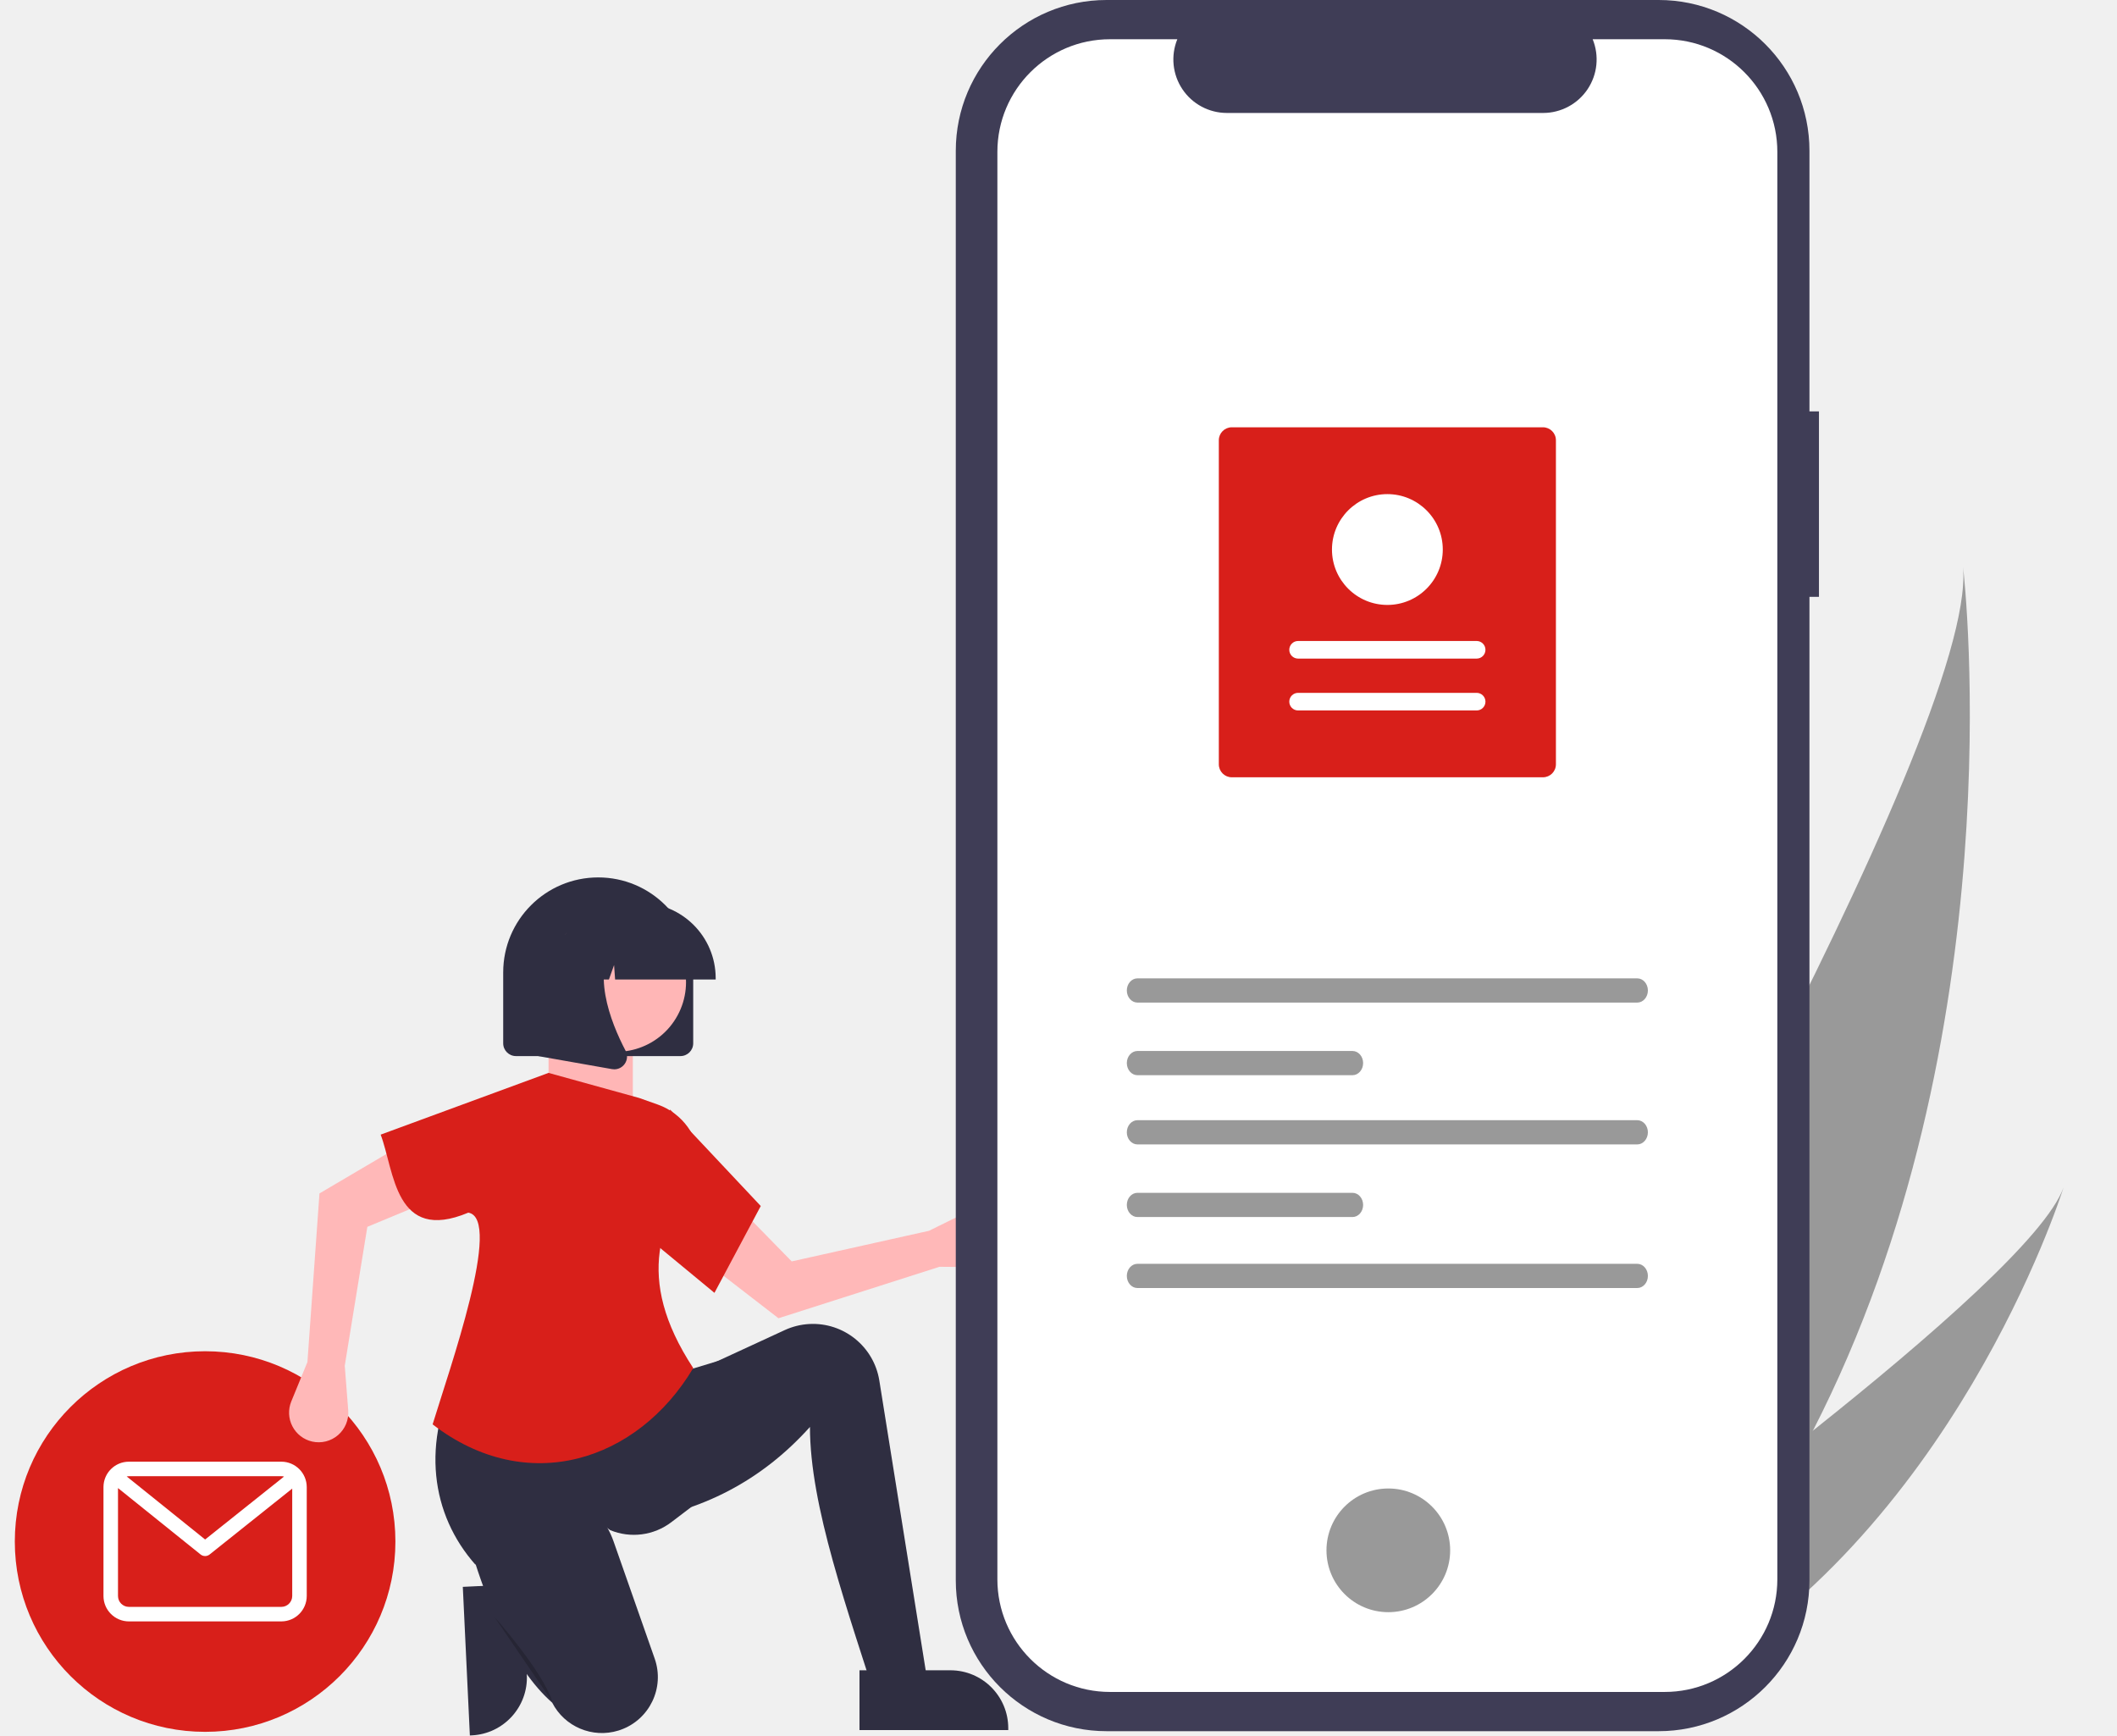
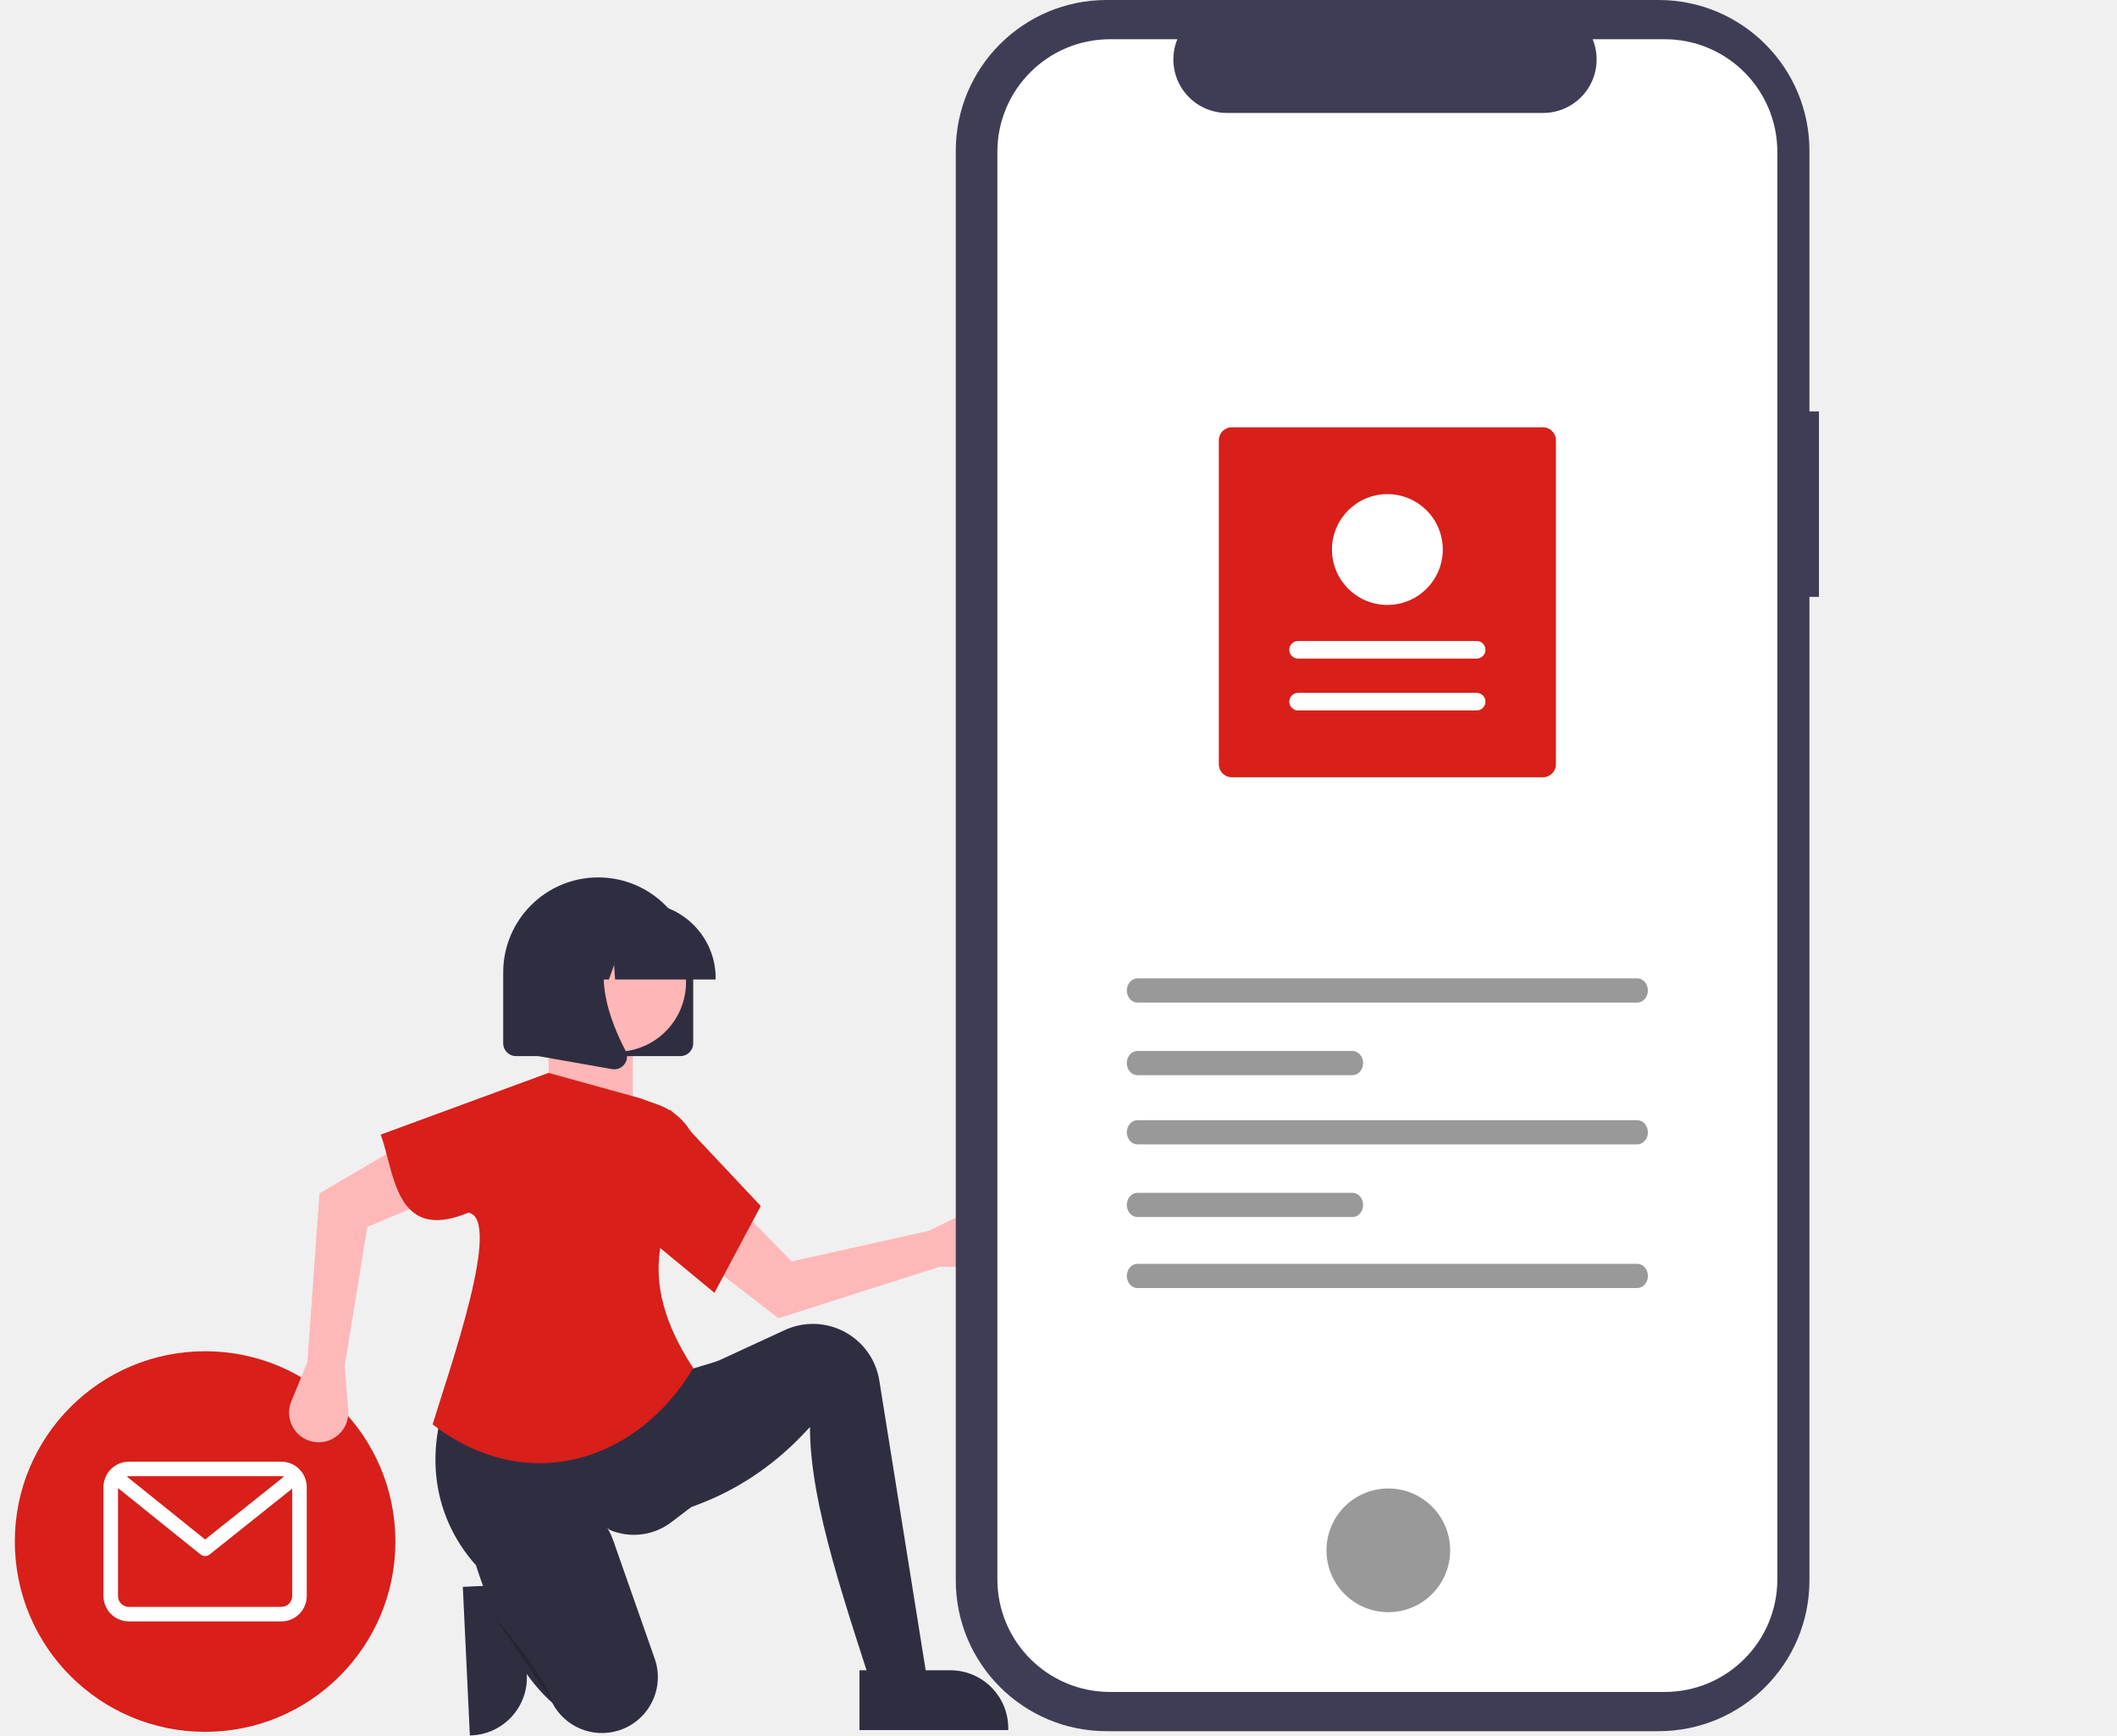
<svg xmlns="http://www.w3.org/2000/svg" data-name="Layer 1" width="890" height="729.787" viewBox="0 0 890 729.787" version="1.1" id="svg61">
  <defs id="defs65" />
  <rect style="fill:#ffb6b6;fill-opacity:1;fill-rule:evenodd;stroke-width:1.439" id="rect1139" width="35.446" height="28.925" x="230.603" y="438.259" />
  <path d="M374.677,751.016l1.81,38.157 0.0.002a24.345,24.345,0,0,1-23.164,25.469l-.79.037-2.964-62.474Z" transform="translate(-155 -85.10634)" fill="#2f2e41" id="path2" />
-   <path d="M917.171,686.534c-18.173,35.465-41.224,69.764-70.389,100.808-.648.701-1.302,1.384-1.962,2.079l-69.101-32.713c.423-.702.886-1.491,1.385-2.353,29.683-50.787,208.865-360.591,203.203-430.758C980.966,329.384,1002.205,520.765,917.171,686.534Z" transform="translate(-155 -85.10634)" fill="#e6e6e6" id="path4" style="fill:#999999;fill-opacity:1" />
-   <path d="M860.113,793.652c-.967.55-1.959,1.088-2.957,1.608l-51.838-24.541c.725-.514,1.569-1.122,2.539-1.806,15.881-11.403,63.105-45.613,109.314-82.38,49.658-39.511,98.152-81.964,105.354-102.228C1021.062,588.952,975.611,730.202,860.113,793.652Z" transform="translate(-155 -85.10634)" fill="#e6e6e6" id="path6" style="fill:#999999;fill-opacity:1" />
  <circle cx="86.23" cy="648.051" r="80" fill="#d81f1a" id="circle8" />
  <path d="M273.275,699.586H209.184a10.694,10.694,0,0,0-10.682,10.682v45.779a10.694,10.694,0,0,0,10.682,10.682h64.091A10.694,10.694,0,0,0,283.957,756.046v-45.779A10.694,10.694,0,0,0,273.275,699.586Zm0,6.104a4.559,4.559,0,0,1,1.134.148l-33.172,26.461-32.978-26.515a4.58,4.58,0,0,1,.925-.094Zm0,54.935H209.184a4.583,4.583,0,0,1-4.578-4.578V710.679l34.711,27.909a3.052,3.052,0,0,0,3.815.007l34.72-27.697v45.148A4.583,4.583,0,0,1,273.275,760.624Z" transform="translate(-155 -85.10634)" fill="#fff" id="path10" />
  <path d="M549.968,617.658l17.9.147a12.454,12.454,0,0,0,12.398-14.43h0a12.454,12.454,0,0,0-17.807-9.191L545.579,602.513l-57.737,12.876-24.735-25.289-14.208,23.401,33.378,25.788Z" transform="translate(-155 -85.10634)" fill="#ffb8b8" id="path12" />
  <path d="M546.613,802.596l-21.089,4.056c-14.405-45.408-30.013-88.411-30.012-121.67-20.386,22.689-45.667,35.669-75.436,39.746l3.245-50.29,24.334-12.978,37.243-17.189a28.281,28.281,0,0,1,10.365-2.564h0a28.281,28.281,0,0,1,29.412,23.773Z" transform="translate(-155 -85.10634)" fill="#2f2e41" id="path14" />
  <path d="M445.627,718.644l-8.406,6.388a26.031,26.031,0,0,1-25.662,3.345h0C387.484,710.331,370.38,715.655,354.878,742.894c-18.594-20.985-23.182-51.295-6.587-82.651L440.355,662.27l18.656-5.678Z" transform="translate(-155 -85.10634)" fill="#2f2e41" id="path16" />
  <path d="M414.967,812.623h0a23.507,23.507,0,0,1-27.82-11.721c-8.274-7.287-15.255-17.721-21.309-30.409a235.353,235.353,0,0,1-11.167-28.683c-4.19-12.94,2.816-27.077,15.855-30.948q.582-.173,1.177-.326c17.406-4.469,35.281,5.571,41.231,22.528l17.301,49.308a23.507,23.507,0,0,1-14.398,29.964Q415.404,812.488,414.967,812.623Z" transform="translate(-155 -85.10634)" fill="#2f2e41" id="path18" />
  <path d="M362.891,764.878s20.278,22.712,24.334,35.69" transform="translate(-155 -85.10634)" opacity="0.2" style="isolation:isolate" id="path20" />
  <path d="M284.244,657.693l-6.787,16.564a12.454,12.454,0,0,0,8.791,16.872h0a12.454,12.454,0,0,0,15.149-13.118l-1.462-18.767,9.496-58.388,32.669-13.57-16.448-21.885L289.309,586.811Z" transform="translate(-155 -85.10634)" fill="#ffb8b8" id="path22" />
  <path d="M446.438,660.242c-23.306,39.147-69.767,54.306-109.56,23.652,7-23,29.6-86.567,15-89-31,13-31.045-17.523-36.843-32.799l70.569-25.956,38.123,10.545,7.815,2.773a26.42,26.42,0,0,1,17.582,24.537C433.109,597.129,421.254,621.809,446.438,660.242Z" transform="translate(-155 -85.10634)" fill="#d81f1a" id="path24" />
  <path d="M455.361,628.608,427.377,605.491l9.328-53.94,38.123,40.557Z" transform="translate(-155 -85.10634)" fill="#d81f1a" id="path26" />
  <path id="bc7f4772-a479-43ba-84b6-0038831d0625-34" data-name="b82a9922-ead1-40af-af3b-f133b244cde7" d="M919.705,258.051h-4v-109.545a63.4,63.4,0,0,0-63.4-63.4h-232.087a63.4,63.4,0,0,0-63.4,63.4v600.974a63.4,63.4,0,0,0,63.4,63.4H852.303a63.4,63.4,0,0,0,63.4-63.4V336.027h4Z" transform="translate(-155 -85.10634)" fill="#3f3d56" />
  <path id="e7549b14-e146-4c1f-8b4f-7638ef62aaf0-35" data-name="b2a7827b-2d2c-407d-93be-35e4c67116bc" d="M854.862,101.599h-30.295a22.495,22.495,0,0,1-20.828,30.994h-132.959a22.495,22.495,0,0,1-20.827-30.991h-28.3a47.348,47.348,0,0,0-47.348,47.348v600.089a47.348,47.348,0,0,0,47.348,47.348H854.854a47.348,47.348,0,0,0,47.348-47.348v-0h0V148.947a47.348,47.348,0,0,0-47.348-47.348h.009Z" transform="translate(-155 -85.10634)" fill="#fff" />
  <circle id="f4a12a6a-3235-4aa9-87a4-fdfa38e5097e" data-name="e6b07811-3d0f-4972-ba4c-46b0c6566e33" cx="583.658" cy="651.746" r="26" fill="#e6e6e6" style="fill:#999999;fill-opacity:1" />
  <path d="M633.182,496.405c-2.458,0-4.458,2.283-4.458,5.088s2,5.088,4.458,5.088H843.325c2.458,0,4.458-2.283,4.458-5.088s-2-5.088-4.458-5.088Z" transform="translate(-155 -85.10634)" fill="#e6e6e6" id="path31" style="fill:#999999;fill-opacity:1" />
  <path d="M633.182,616.405c-2.458,0-4.458,2.283-4.458,5.088s2,5.088,4.458,5.088H843.325c2.458,0,4.458-2.283,4.458-5.088s-2-5.088-4.458-5.088Z" transform="translate(-155 -85.10634)" fill="#e6e6e6" id="path33" style="fill:#999999;fill-opacity:1" />
  <path d="M633.182,526.932c-2.458,0-4.458,2.283-4.458,5.088s2,5.088,4.458,5.088h90.425c2.458,0,4.458-2.283,4.458-5.088s-2-5.088-4.458-5.088Z" transform="translate(-155 -85.10634)" fill="#e6e6e6" id="path35" style="fill:#999999;fill-opacity:1" />
  <path d="M633.182,556.03c-2.458,0-4.458,2.283-4.458,5.088s2,5.088,4.458,5.088H843.325c2.458,0,4.458-2.283,4.458-5.088s-2-5.088-4.458-5.088Z" transform="translate(-155 -85.10634)" fill="#e6e6e6" id="path37" style="fill:#999999;fill-opacity:1" />
  <path d="M633.182,586.558c-2.458,0-4.458,2.283-4.458,5.088s2,5.088,4.458,5.088h90.425c2.458,0,4.458-2.283,4.458-5.088s-2-5.088-4.458-5.088Z" transform="translate(-155 -85.10634)" fill="#e6e6e6" id="path39" style="fill:#999999;fill-opacity:1" />
  <path d="M672.853,264.733H803.667a5.457,5.457,0,0,1,5.451,5.451V406.421a5.457,5.457,0,0,1-5.451,5.451H672.853a5.457,5.457,0,0,1-5.451-5.451V270.184A5.457,5.457,0,0,1,672.853,264.733Z" transform="translate(-155 -85.10634)" fill="#d81f1a" id="path41" />
  <path d="M775.793,383.777a3.7,3.7,0,1,0,.004-7.401H700.727a3.7,3.7,0,1,0-.004,7.401H775.793Z" transform="translate(-155 -85.10634)" fill="#fff" id="path43" />
  <path d="M775.793,361.975a3.7,3.7,0,0,0,0-7.401H700.727a3.7,3.7,0,1,0-.004,7.401H775.793Z" transform="translate(-155 -85.10634)" fill="#fff" id="path45" />
  <path d="M738.26,292.828a23.293,23.293,0,1,1-23.293,23.293v0A23.319,23.319,0,0,1,738.26,292.828Z" transform="translate(-155 -85.10634)" fill="#fff" id="path47" />
  <path d="M441.064,529.077H371.914a5.371,5.371,0,0,1-5.365-5.365V493.906a39.94,39.94,0,1,1,79.88,0v29.806A5.371,5.371,0,0,1,441.064,529.077Z" transform="translate(-155 -85.10634)" fill="#2f2e41" id="path49" />
  <circle cx="414.124" cy="497.999" r="29.283" transform="translate(-376.4859 537.3971) rotate(-61.33682)" fill="#ffb6b6" id="circle51" />
  <path d="M455.878,496.886H413.595l-.434-6.071-2.168,6.071h-6.511l-.859-12.032-4.297,12.032h-12.598V496.29a31.63,31.63,0,0,1,31.594-31.594h5.961A31.63,31.63,0,0,1,455.878,496.29Z" transform="translate(-155 -85.10634)" fill="#2f2e41" id="path53" />
  <path d="M413.248,534.64a5.481,5.481,0,0,1-.949-.084l-30.962-5.463V477.923h34.083l-.844.984c-11.74,13.692-2.895,35.894,3.422,47.91a5.286,5.286,0,0,1-.42,5.612A5.344,5.344,0,0,1,413.248,534.64Z" transform="translate(-155 -85.10634)" fill="#2f2e41" id="path55" />
  <path d="M516.333,787.282l38.2-.002h.002A24.345,24.345,0,0,1,578.878,811.624v.791l-62.544.002Z" transform="translate(-155 -85.10634)" fill="#2f2e41" id="path57" />
</svg>
